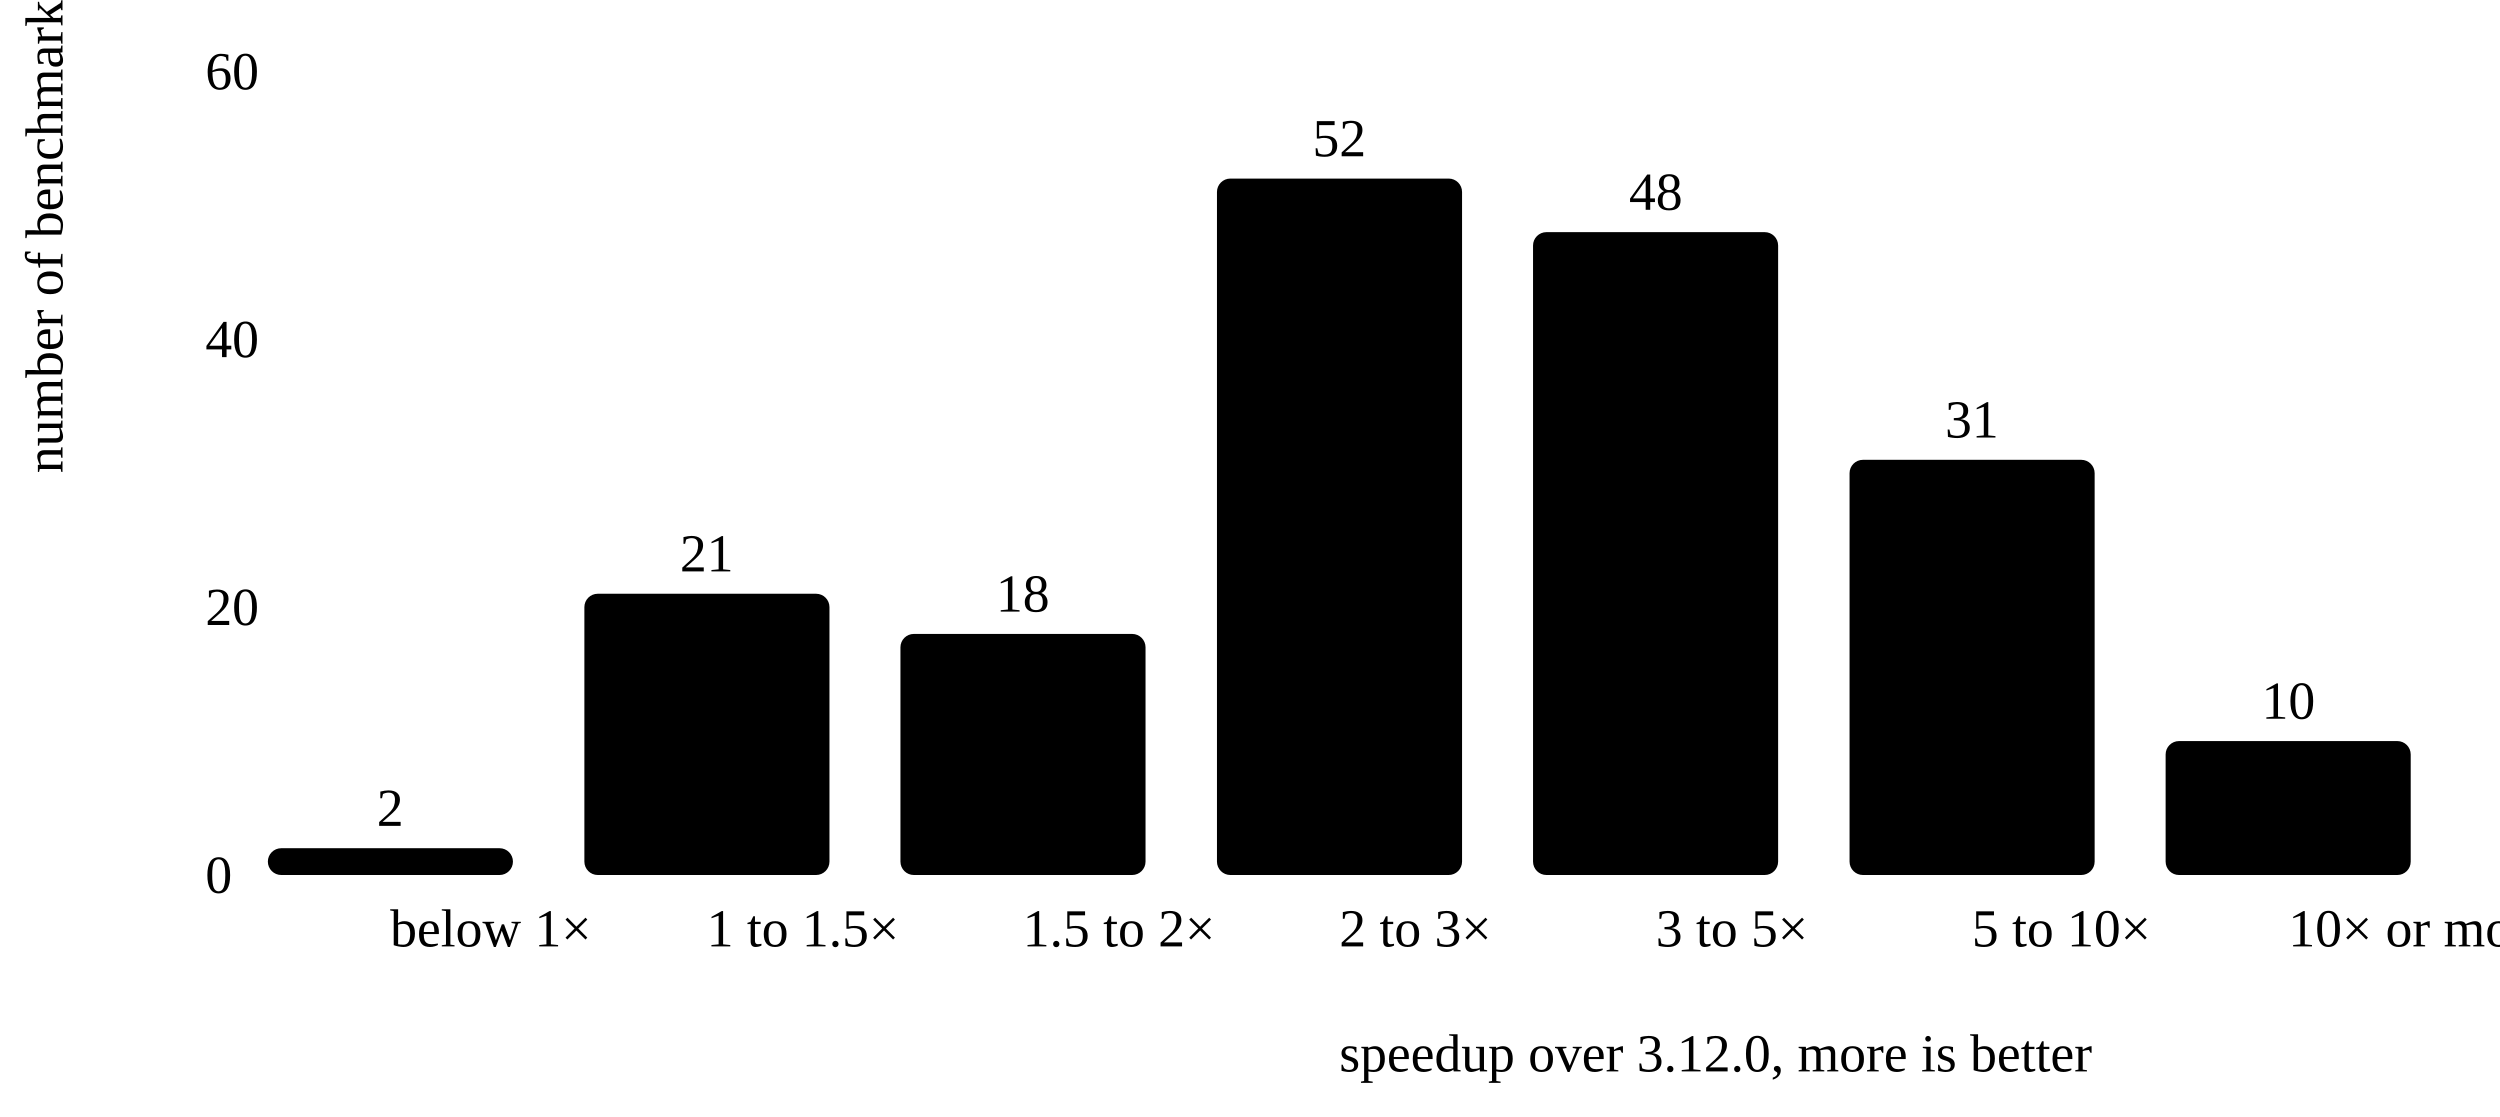
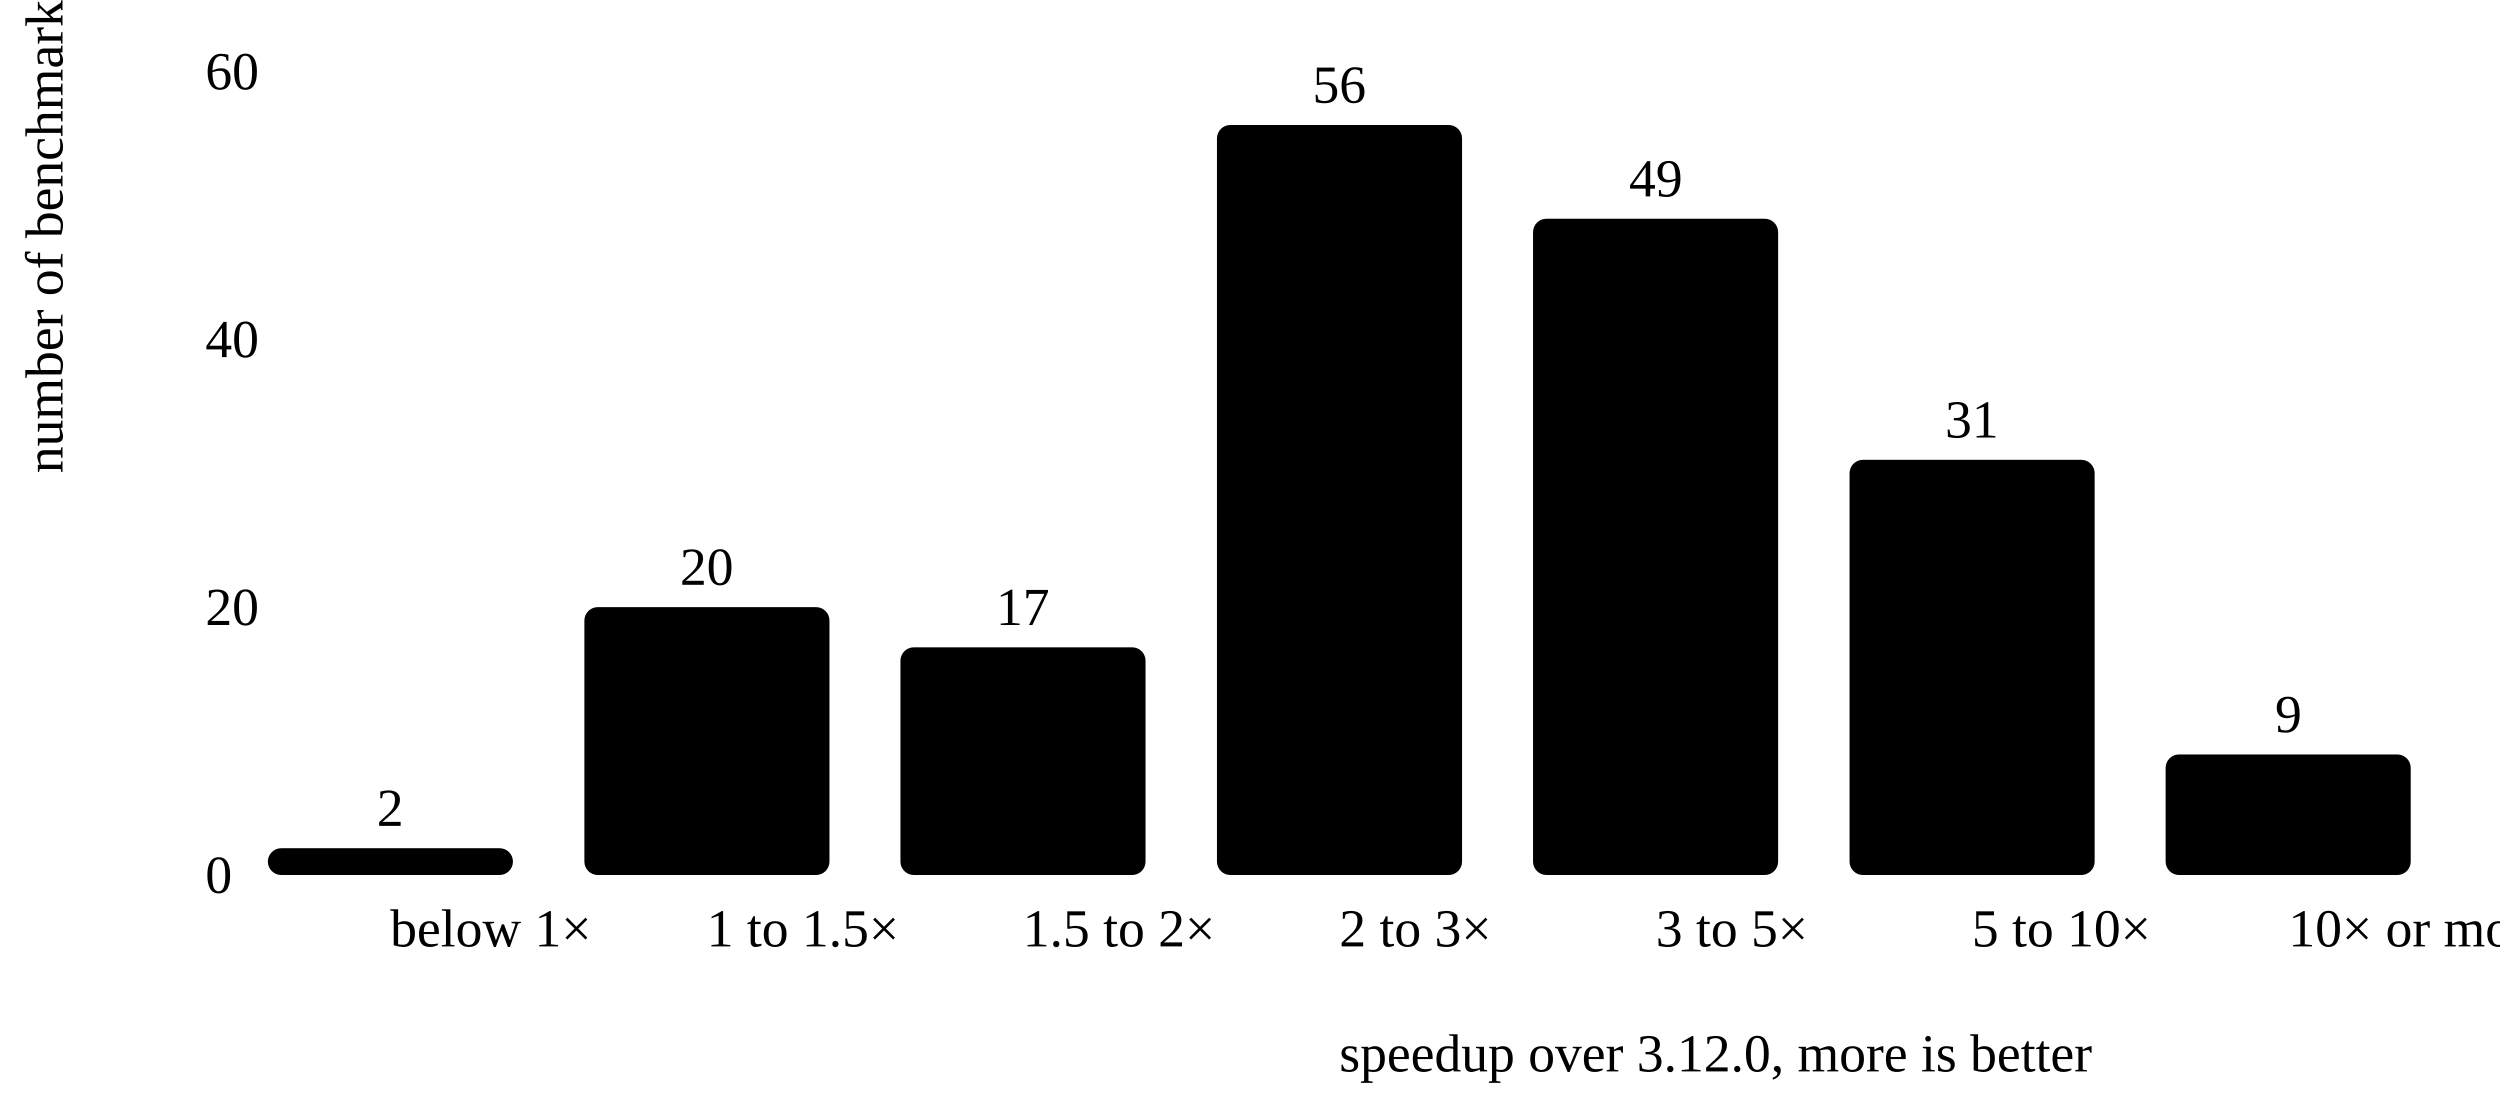
<svg xmlns="http://www.w3.org/2000/svg" class="nj-fig nj-charts nj-charts--blog" viewBox="0 0 560 250" role="img" aria-labelledby="nj-blog-dist nj-blog-dist-d">
  <line class="nj-charts-grid" x1="52" y1="196" x2="548" y2="196" />
  <text class="nj-charts-tick nj-charts-tick--r" x="46" y="200">0</text>
  <line class="nj-charts-grid" x1="52" y1="136" x2="548" y2="136" />
  <text class="nj-charts-tick nj-charts-tick--r" x="46" y="140">20</text>
  <line class="nj-charts-grid" x1="52" y1="76" x2="548" y2="76" />
  <text class="nj-charts-tick nj-charts-tick--r" x="46" y="80">40</text>
  <line class="nj-charts-grid" x1="52" y1="16" x2="548" y2="16" />
  <text class="nj-charts-tick nj-charts-tick--r" x="46" y="20">60</text>
  <rect class="nj-charts-c2" x="60.0" y="190.0" width="54.9" height="6.0" rx="3" />
  <text class="nj-charts-val" x="87.4" y="185.0" text-anchor="middle">2</text>
  <text class="nj-charts-tick" x="87.4" y="212.0">below 1×</text>
-   <rect class="nj-charts-c1" x="130.9" y="133.0" width="54.9" height="63.0" rx="3" />
-   <text class="nj-charts-val" x="158.3" y="128.0" text-anchor="middle">21</text>
+   <rect class="nj-charts-c1" x="130.9" y="136.0" width="54.9" height="60.0" rx="3" />
+   <text class="nj-charts-val" x="158.3" y="131.0" text-anchor="middle">20</text>
  <text class="nj-charts-tick" x="158.3" y="212.0">1 to 1.5×</text>
-   <rect class="nj-charts-c1" x="201.7" y="142.0" width="54.9" height="54.0" rx="3" />
-   <text class="nj-charts-val" x="229.1" y="137.0" text-anchor="middle">18</text>
+   <rect class="nj-charts-c1" x="201.7" y="145.0" width="54.9" height="51.0" rx="3" />
+   <text class="nj-charts-val" x="229.1" y="140.0" text-anchor="middle">17</text>
  <text class="nj-charts-tick" x="229.1" y="212.0">1.5 to 2×</text>
-   <rect class="nj-charts-c1" x="272.6" y="40.0" width="54.9" height="156.0" rx="3" />
-   <text class="nj-charts-val" x="300.0" y="35.0" text-anchor="middle">52</text>
+   <rect class="nj-charts-c1" x="272.6" y="28.0" width="54.9" height="168.0" rx="3" />
+   <text class="nj-charts-val" x="300.0" y="23.0" text-anchor="middle">56</text>
  <text class="nj-charts-tick" x="300.0" y="212.0">2 to 3×</text>
-   <rect class="nj-charts-c1" x="343.4" y="52.0" width="54.9" height="144.0" rx="3" />
-   <text class="nj-charts-val" x="370.9" y="47.0" text-anchor="middle">48</text>
+   <rect class="nj-charts-c1" x="343.4" y="49.0" width="54.9" height="147.0" rx="3" />
+   <text class="nj-charts-val" x="370.9" y="44.0" text-anchor="middle">49</text>
  <text class="nj-charts-tick" x="370.9" y="212.0">3 to 5×</text>
  <rect class="nj-charts-c1" x="414.3" y="103.0" width="54.9" height="93.0" rx="3" />
  <text class="nj-charts-val" x="441.7" y="98.0" text-anchor="middle">31</text>
  <text class="nj-charts-tick" x="441.7" y="212.0">5 to 10×</text>
-   <rect class="nj-charts-c1" x="485.1" y="166.0" width="54.9" height="30.0" rx="3" />
-   <text class="nj-charts-val" x="512.6" y="161.0" text-anchor="middle">10</text>
+   <rect class="nj-charts-c1" x="485.1" y="169.0" width="54.9" height="27.0" rx="3" />
+   <text class="nj-charts-val" x="512.6" y="164.0" text-anchor="middle">9</text>
  <text class="nj-charts-tick" x="512.6" y="212.0">10× or more</text>
  <line class="nj-charts-axis" x1="52" y1="196" x2="548" y2="196" />
  <text class="nj-charts-tick" x="300" y="240">speedup over 3.12.0, more is better</text>
  <text class="nj-charts-tick" transform="rotate(-90)" x="-106" y="14">number of benchmarks</text>
</svg>
